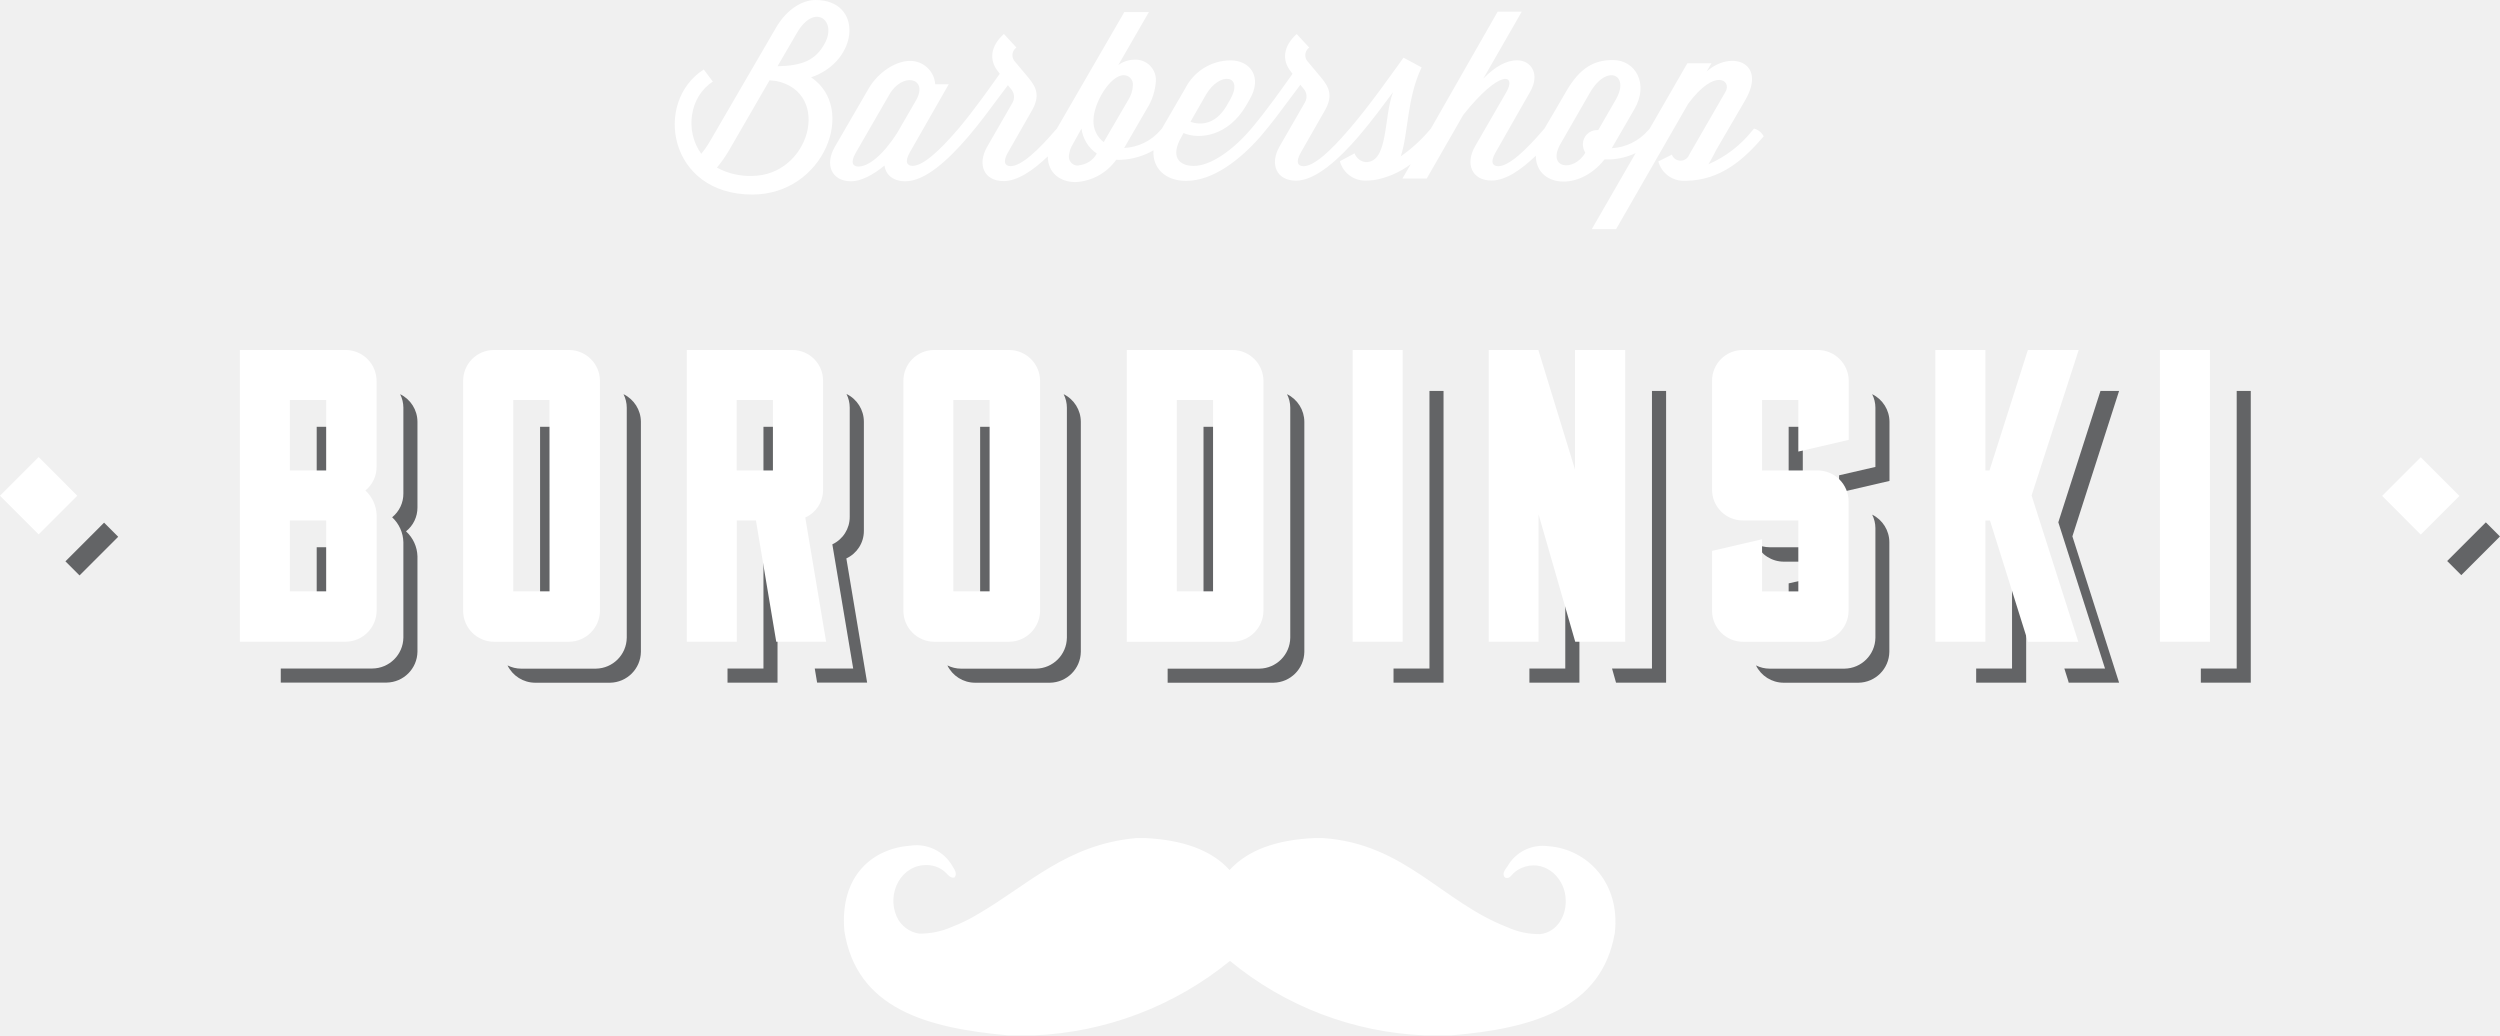
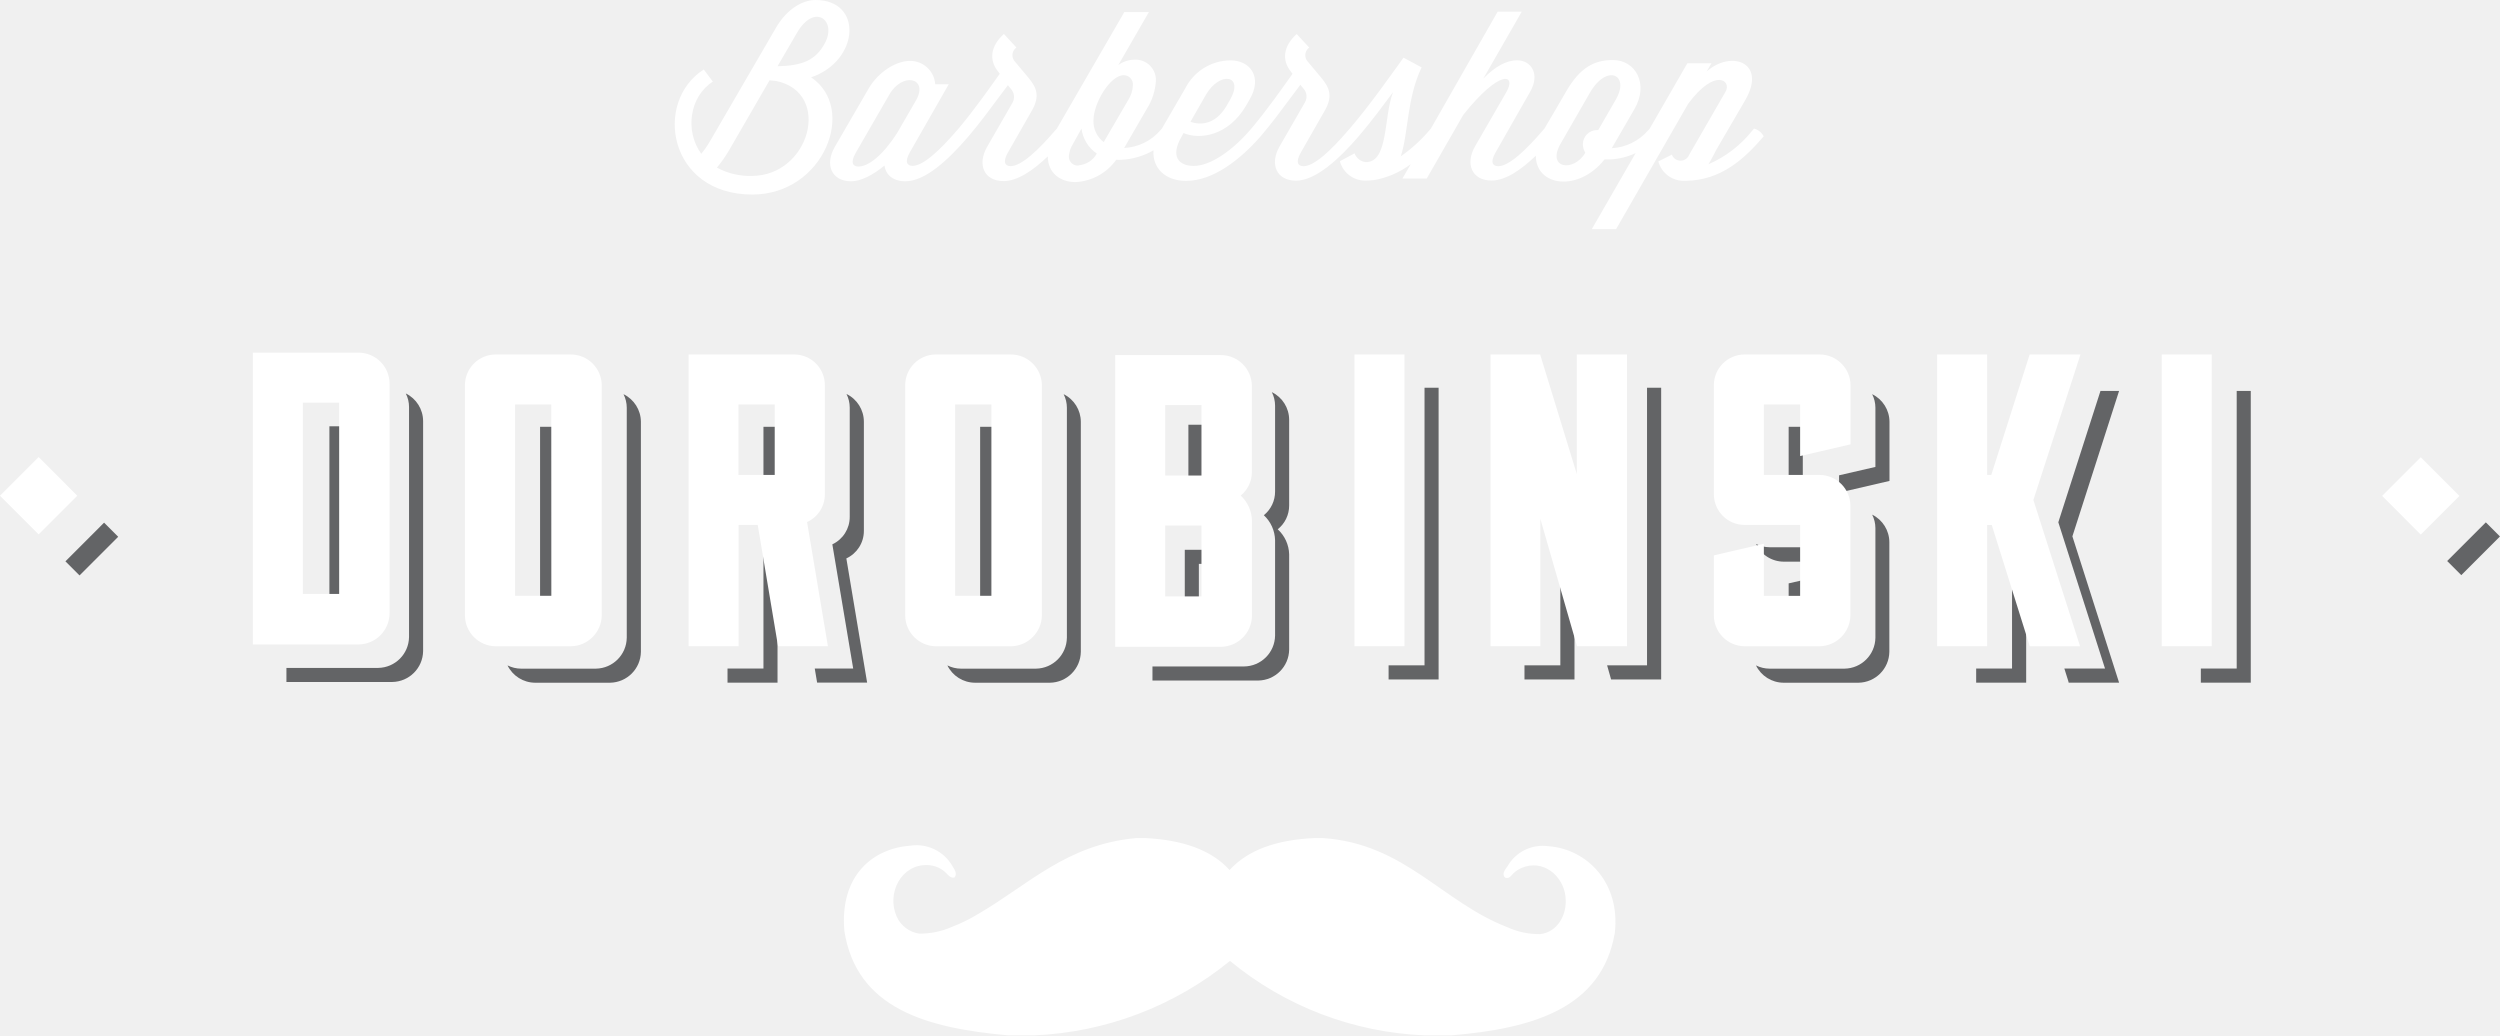
- <svg xmlns="http://www.w3.org/2000/svg" viewBox="0 0 369.44 153">
-   <path d="M119.86 11.43C127 9 127.59 0 120.51 0c-1.95 0-4.28 1.37-5.88 4.17L105 20.73a13.83 13.83 0 0 1-1.37 2c-2.46-3.39-1.74-8.45 1.71-10.67L104 10.27c-7.46 4.75-5.27 18.48 7.18 18.48 10.6-.01 15.52-12.75 8.68-17.32zM111.07 26a10.23 10.23 0 0 1-5.13-1.23 18.43 18.43 0 0 0 1.78-2.53l6-10.37 1 .1C123 13.72 119.69 26 111.07 26zm3.83-16.21l2.87-4.93c2.6-4.48 5.92-1.85 4.14 1.5-1.37 2.57-3.39 3.36-7.01 3.43z" fill="#fff" />
-   <path d="M259.21 19l-.24.27a16.74 16.74 0 0 1-6.5 5c.58-.92 1-1.92 1.47-2.67l3.93-6.74c3.32-5.64-2.05-7.53-5.68-4.28l.72-1.23h-3.56L243.79 19l-.24.27a7.66 7.66 0 0 1-5.37 2.63l3.35-5.78c2.16-3.73.17-7.25-3.18-7.25-2.74 0-4.86 1.09-6.91 4.65l-1.75 3-1.46 2.48-.19.22c-2.57 3-5.06 5.34-6.64 5.34-.79 0-1.23-.55-.41-2l5.13-9c1.54-2.7.07-4.65-1.92-4.65-1.54 0-3.18.85-5 2.7l5.68-9.89h-3.56L211.45 19l-.2.23A22.14 22.14 0 0 1 207 23.1c1.13-3.39.89-8.59 3.08-13.14l-2.67-1.44c-1.47 2-4.69 6.67-7.9 10.43l-.24.27c-2.57 3-5.06 5.34-6.64 5.34-.79 0-1.23-.55-.41-2l3.56-6.23c1.23-2.16.65-3.42-.51-4.82l-2-2.39a1.39 1.39 0 0 1 .09-2l.11-.09-1.85-2c-2 1.81-2.19 3.83-.92 5.47l.3.41c-1.57 2.22-3.69 5.23-6 8l-.24.27c-2.57 3-5.85 5.34-8.35 5.34-2.19 0-3.49-1.37-1.85-4.24l.34-.62c2.29 1 6.6.51 9.27-4.1l.51-.89c1.92-3.28.07-5.75-2.84-5.75a7.53 7.53 0 0 0-6.67 4.11L171.7 19l-.21.24a7.59 7.59 0 0 1-5.37 2.63l3.35-5.78a8.66 8.66 0 0 0 1.34-4.09A3 3 0 0 0 168 8.82h-.41a4.14 4.14 0 0 0-2.33.79l4.52-7.83h-3.63L156.18 19l-.19.21c-2.57 3-5.06 5.34-6.64 5.34-.79 0-1.23-.55-.41-2l3.56-6.23c1.23-2.16.65-3.42-.51-4.82l-2-2.39a1.39 1.39 0 0 1 .1-2l.11-.09-1.85-2c-2 1.81-2.19 3.83-.92 5.47l.31.41c-1.57 2.22-3.7 5.23-6 8l-.24.27c-2.57 3-5.06 5.34-6.64 5.34-.79 0-1.23-.55-.41-2l5.75-10.06h-2A3.7 3.7 0 0 0 134.44 9c-1.92 0-4.58 1.51-6.09 4.11l-5 8.62c-1.51 2.64-.44 5.06 2.43 5.06 1.44 0 3.22-.92 4.93-2.33.17 1.37 1.27 2.33 3.08 2.33 2.94 0 6.33-3.15 9.27-6.57 1.71-2 3-3.76 5.88-7.63l.48.58a1.75 1.75 0 0 1 .21 2l-3.76 6.53c-1.5 2.64-.44 5.06 2.43 5.06 2.06 0 4.34-1.55 6.54-3.65 0 2.43 1.81 3.8 4.11 3.8a7.87 7.87 0 0 0 6-3.3 6 6 0 0 0 .79 0 10.44 10.44 0 0 0 4.72-1.4c-.19 2.57 1.68 4.52 4.82 4.52 4 0 8-3.15 11-6.57 1.71-2 3-3.76 5.88-7.63l.48.58a1.75 1.75 0 0 1 .21 2l-3.76 6.53c-1.51 2.64-.44 5.06 2.43 5.06s6.33-3.15 9.27-6.57c2-2.33 3.8-4.82 5.06-6.5-1.4 3.7-.65 10.33-4 10.33a2 2 0 0 1-1.68-1.3L198 23.82a3.88 3.88 0 0 0 3.9 2.87 9.63 9.63 0 0 0 1-.07h.1a12.54 12.54 0 0 0 5.47-2.36l-1.22 2.12h3.59l5.4-9.41c5.48-6.88 7.9-6 6.36-3.35l-4.62 8c-1.51 2.63-.44 5.06 2.43 5.06 2.07 0 4.35-1.56 6.55-3.67 0 4.54 6.29 5.42 10.15.55h.79a9.8 9.8 0 0 0 3.81-.94l-6.48 11.24h3.59l10.64-18.51c4-5.41 6.47-3.42 5.54-1.81l-5.37 9.31a1.37 1.37 0 0 1-2.57 0l-2 1a3.88 3.88 0 0 0 3.9 2.87h.21c5.17-.1 8.55-3.18 11.46-6.57a2.25 2.25 0 0 0-1.42-1.15zm-81-5c2.05-3.52 5.68-2.94 3.56.75l-.51.89c-1.71 2.91-4 2.84-5.34 2.36zm-45.61 5.61c-2.16 3.39-4.28 5-5.75 5-.79 0-1.23-.55-.41-2l5-8.66c1.92-3.32 5.71-2.46 4 .75zm26.79 4.86a1.33 1.33 0 0 1-1.44-1.37 4 4 0 0 1 .62-1.85l1.25-2.25a5.23 5.23 0 0 0 2.26 3.69 3.34 3.34 0 0 1-2.7 1.74zM163.1 21a3.84 3.84 0 0 1-1.51-3.22c0-2.53 2.46-6.67 4.48-6.67a1.36 1.36 0 0 1 1.34 1.54 4.33 4.33 0 0 1-.68 2.12zm73.08-1.78H236a2.1 2.1 0 0 0-2.09 2.11 2.34 2.34 0 0 0 .34 1.2v.07c-1.68 2.87-5.75 2.33-3.63-1.37l2.7-4.69 1.68-2.92c2.5-4.24 5.92-2.57 3.76 1.13zM-.004 73.257l5.714-5.713 5.712 5.715-5.714 5.712zm352.023.026l5.714-5.713 5.713 5.715-5.715 5.712z" fill="#fff" />
-   <path fill="#636466" d="M46.8 73.48h2.08v-8.32h3.27v-2.09H46.8v10.41zM61.69 75V62.32a4.56 4.56 0 0 0-2.56-4.07 4.46 4.46 0 0 1 .48 2v12.68a4.47 4.47 0 0 1-1.66 3.51 5.2 5.2 0 0 1 1.66 3.69v14.1A4.63 4.63 0 0 1 55 98.79H41.49v2.08h15.64a4.63 4.63 0 0 0 4.56-4.56v-14.1A5.19 5.19 0 0 0 60 78.52 4.47 4.47 0 0 0 61.69 75z" />
-   <path fill="#636466" d="M46.8 91.34h2.08v-8.39h3.27v-2.08H46.8v10.47zm33.01 0h2.08V65.16h3.27v-2.09h-5.35v28.27z" />
-   <path d="M92.14 58.25a4.46 4.46 0 0 1 .48 2v34a4.63 4.63 0 0 1-4.56 4.56H77a4.5 4.5 0 0 1-2-.48 4.56 4.56 0 0 0 4.07 2.56h11.08a4.63 4.63 0 0 0 4.56-4.56v-34a4.57 4.57 0 0 0-2.57-4.08zm20.68 15.23h2.08v-8.32h3.28v-2.09h-5.36v10.41zm12.25 9.04a4.47 4.47 0 0 0 2.59-4.06V62.32a4.56 4.56 0 0 0-2.57-4.1 4.55 4.55 0 0 1 .48 2v16.15a4.46 4.46 0 0 1-2.57 4.07l3.08 18.35h-5.68l.35 2.08h7.39zm-9.42-1.65h-2.83v17.92h-5.31v2.09h7.39V82.95h1.1l-.35-2.08zm29.19 10.47h2.09V65.16h3.27v-2.09h-5.36v28.27z" fill="#636466" />
-   <path d="M157.18 58.25a4.45 4.45 0 0 1 .48 2v34a4.63 4.63 0 0 1-4.56 4.56H142a4.49 4.49 0 0 1-2-.48 4.56 4.56 0 0 0 4.07 2.56h11.09a4.63 4.63 0 0 0 4.56-4.56v-34a4.57 4.57 0 0 0-2.54-4.08zm20.67 33.09h2.09V65.16h3.27v-2.09h-5.36v28.27z" fill="#636466" />
-   <path d="M190.19 58.25a4.46 4.46 0 0 1 .48 2v34a4.63 4.63 0 0 1-4.56 4.56h-13.56v2.08h15.64a4.63 4.63 0 0 0 4.56-4.56v-34a4.57 4.57 0 0 0-2.56-4.08zm21.05-.48v41.02h-5.31v2.09h7.39V57.77h-2.08zm32.88 0v41.02h-5.9l.59 2.09h7.4V57.77h-2.09zm-12.81 22.18v18.84h-5.3v2.09h7.39V87.19l-2.09-7.24zM263.58 83h6.11v-2.13h-8.19a4.51 4.51 0 0 1-2-.48 4.53 4.53 0 0 0 4.08 2.61zm2.83 2.73l-2.09.48v5.13h2.09v-5.61zm10.25-27.48a4.46 4.46 0 0 1 .48 2V69l-5.37 1.24v2.56l7.45-1.73v-8.75a4.56 4.56 0 0 0-2.56-4.07z" fill="#636466" />
-   <path d="M276.66 76.05a4.46 4.46 0 0 1 .48 2v16.2a4.63 4.63 0 0 1-4.56 4.56h-11.09a4.5 4.5 0 0 1-2-.48 4.56 4.56 0 0 0 4.07 2.56h11.08a4.63 4.63 0 0 0 4.56-4.56V80.12a4.56 4.56 0 0 0-2.54-4.07zm-12.34-12.98v10.41h2.09v-8.32h3.27v-2.09h-5.36zm33.69 17.8h-.68v17.92h-5.3v2.09h7.39V85.35l-1.41-4.48zm15.14-23.1h-2.75l-6.23 19.41 6.9 21.61h-6.01l.58 1.84.06.25h7.45l-6.9-21.62 6.9-21.49zm17.38 0v41.02h-5.3v2.09h7.38V57.77h-2.08z" fill="#636466" />
-   <path d="M167.9 123.85h1.41c5.43.28 9.69 1.73 12.39 4.72 2.74-3 7-4.46 12.46-4.72h1.35c12.11.82 17.63 9.5 27.3 13.19a11.12 11.12 0 0 0 4.79 1c2.48-.27 4.06-2.78 3.74-5.58-.34-3-3.28-5.61-6.56-4.17a4.32 4.32 0 0 0-1.17.8c-.25.23-.53.83-1.17.61-.6-.5 0-1.23.31-1.65a6 6 0 0 1 6.07-3c5.63.4 10.67 5.34 9.81 12.82C236.71 149 226.53 152 214.46 153h-3.93a48.28 48.28 0 0 1-28.77-11 49.07 49.07 0 0 1-28.9 11H149c-12.16-1.07-22.44-4-24.23-15.46-.68-8.16 4.18-12.17 9.82-12.58a6.11 6.11 0 0 1 6.14 3c.28.46.8 1.17.31 1.72-.61.11-.91-.37-1.17-.61a4 4 0 0 0-2.82-1.23c-3.86-.14-6.08 4.15-4.54 7.61a4.33 4.33 0 0 0 3.37 2.52 11.69 11.69 0 0 0 4.79-1 23.84 23.84 0 0 0 3.87-1.9c7.35-4.26 13.1-10.31 23.36-11.22z" fill="#fff" />
-   <path fill="#636466" d="M361.634 82.906l5.713-5.714 2.086 2.085-5.713 5.715zM9.667 82.95l5.713-5.714 2.086 2.086-5.713 5.713z" />
-   <path d="M55.65 69A4.47 4.47 0 0 1 54 72.48a5.2 5.2 0 0 1 1.66 3.69v14.1a4.63 4.63 0 0 1-4.56 4.56H35.45V51.72h15.64a4.59 4.59 0 0 1 4.56 4.56zm-7.45-9.89h-5.36v10.41h5.36zm0 17.8h-5.36v10.47h5.36zm35.9-25.19a4.59 4.59 0 0 1 4.56 4.56v34a4.63 4.63 0 0 1-4.56 4.56H73a4.59 4.59 0 0 1-4.56-4.56v-34A4.55 4.55 0 0 1 73 51.72h11.1zm-2.9 7.39h-5.35v28.27h5.36zm33.51 35.72l-3-17.92h-2.83v17.92h-7.39V51.72h15.64a4.53 4.53 0 0 1 4.5 4.56v16.14a4.47 4.47 0 0 1-2.63 4.06l3.08 18.35zm-.49-35.72h-5.36v10.41h5.36zm34.92-7.39a4.59 4.59 0 0 1 4.56 4.56v34a4.63 4.63 0 0 1-4.56 4.56h-11.08a4.59 4.59 0 0 1-4.56-4.56v-34a4.55 4.55 0 0 1 4.5-4.56h11.1zm-2.9 7.39h-5.36v28.27h5.36zm35.91-7.39a4.59 4.59 0 0 1 4.56 4.56v34a4.63 4.63 0 0 1-4.56 4.56h-15.64V51.72zm-2.89 7.39h-5.36v28.27h5.36zm20.63-7.39h7.39v43.11h-7.39zm40.28 0v43.11h-7.39L227.36 76v18.83H220V51.72h7.33l5.42 17.67V51.72zm28.45 17.8a4.59 4.59 0 0 1 4.56 4.56v16.2a4.63 4.63 0 0 1-4.56 4.56h-11.08a4.59 4.59 0 0 1-4.54-4.56v-8.87l7.39-1.72v7.7h5.36V76.91h-8.19a4.55 4.55 0 0 1-4.56-4.54V56.28a4.55 4.55 0 0 1 4.54-4.56h11.1a4.59 4.59 0 0 1 4.56 4.56V65l-7.45 1.73v-7.62h-5.36v10.41zm31.6 3.7l6.9 21.62h-7.45l-.06-.25-5.54-17.67h-.68v17.91H286V51.72h7.39v17.8h.61l5.67-17.8h7.51zm18.97-21.5h7.39v43.11h-7.39z" fill="#fff" />
+ <svg xmlns="http://www.w3.org/2000/svg" viewBox="0 0 369.44 153" version="1.1" id="svg98">
+   <defs id="defs102" />
+   <path d="M119.86 11.43C127 9 127.59 0 120.51 0c-1.95 0-4.28 1.37-5.88 4.17L105 20.73a13.83 13.83 0 0 1-1.37 2c-2.46-3.39-1.74-8.45 1.71-10.67L104 10.27c-7.46 4.75-5.27 18.48 7.18 18.48 10.6-.01 15.52-12.75 8.68-17.32zM111.07 26a10.23 10.23 0 0 1-5.13-1.23 18.43 18.43 0 0 0 1.78-2.53l6-10.37 1 .1C123 13.72 119.69 26 111.07 26zm3.83-16.21l2.87-4.93c2.6-4.48 5.92-1.85 4.14 1.5-1.37 2.57-3.39 3.36-7.01 3.43z" fill="#fff" id="path76" />
+   <path d="M259.21 19l-.24.27a16.74 16.74 0 0 1-6.5 5c.58-.92 1-1.92 1.47-2.67l3.93-6.74c3.32-5.64-2.05-7.53-5.68-4.28l.72-1.23h-3.56L243.79 19l-.24.27a7.66 7.66 0 0 1-5.37 2.63l3.35-5.78c2.16-3.73.17-7.25-3.18-7.25-2.74 0-4.86 1.09-6.91 4.65l-1.75 3-1.46 2.48-.19.22c-2.57 3-5.06 5.34-6.64 5.34-.79 0-1.23-.55-.41-2l5.13-9c1.54-2.7.07-4.65-1.92-4.65-1.54 0-3.18.85-5 2.7l5.68-9.89h-3.56L211.45 19l-.2.23A22.14 22.14 0 0 1 207 23.1c1.13-3.39.89-8.59 3.08-13.14l-2.67-1.44c-1.47 2-4.69 6.67-7.9 10.43l-.24.27c-2.57 3-5.06 5.34-6.64 5.34-.79 0-1.23-.55-.41-2l3.56-6.23c1.23-2.16.65-3.42-.51-4.82l-2-2.39a1.39 1.39 0 0 1 .09-2l.11-.09-1.85-2c-2 1.81-2.19 3.83-.92 5.47l.3.41c-1.57 2.22-3.69 5.23-6 8l-.24.27c-2.57 3-5.85 5.34-8.35 5.34-2.19 0-3.49-1.37-1.85-4.24l.34-.62c2.29 1 6.6.51 9.27-4.1l.51-.89c1.92-3.28.07-5.75-2.84-5.75a7.53 7.53 0 0 0-6.67 4.11L171.7 19l-.21.24a7.59 7.59 0 0 1-5.37 2.63l3.35-5.78a8.66 8.66 0 0 0 1.34-4.09A3 3 0 0 0 168 8.82h-.41a4.14 4.14 0 0 0-2.33.79l4.52-7.83h-3.63L156.18 19l-.19.21c-2.57 3-5.06 5.34-6.64 5.34-.79 0-1.23-.55-.41-2l3.56-6.23c1.23-2.16.65-3.42-.51-4.82l-2-2.39a1.39 1.39 0 0 1 .1-2l.11-.09-1.85-2c-2 1.81-2.19 3.83-.92 5.47l.31.41c-1.57 2.22-3.7 5.23-6 8l-.24.27c-2.57 3-5.06 5.34-6.64 5.34-.79 0-1.23-.55-.41-2l5.75-10.06h-2A3.7 3.7 0 0 0 134.44 9c-1.92 0-4.58 1.51-6.09 4.11l-5 8.62c-1.51 2.64-.44 5.06 2.43 5.06 1.44 0 3.22-.92 4.93-2.33.17 1.37 1.27 2.33 3.08 2.33 2.94 0 6.33-3.15 9.27-6.57 1.71-2 3-3.76 5.88-7.63l.48.58a1.75 1.75 0 0 1 .21 2l-3.76 6.53c-1.5 2.64-.44 5.06 2.43 5.06 2.06 0 4.34-1.55 6.54-3.65 0 2.43 1.81 3.8 4.11 3.8a7.87 7.87 0 0 0 6-3.3 6 6 0 0 0 .79 0 10.44 10.44 0 0 0 4.72-1.4c-.19 2.57 1.68 4.52 4.82 4.52 4 0 8-3.15 11-6.57 1.71-2 3-3.76 5.88-7.63l.48.58a1.75 1.75 0 0 1 .21 2l-3.76 6.53c-1.51 2.64-.44 5.06 2.43 5.06s6.33-3.15 9.27-6.57c2-2.33 3.8-4.82 5.06-6.5-1.4 3.7-.65 10.33-4 10.33a2 2 0 0 1-1.68-1.3L198 23.82a3.88 3.88 0 0 0 3.9 2.87 9.63 9.63 0 0 0 1-.07h.1a12.54 12.54 0 0 0 5.47-2.36l-1.22 2.12h3.59l5.4-9.41c5.48-6.88 7.9-6 6.36-3.35l-4.62 8c-1.51 2.63-.44 5.06 2.43 5.06 2.07 0 4.35-1.56 6.55-3.67 0 4.54 6.29 5.42 10.15.55h.79a9.8 9.8 0 0 0 3.81-.94l-6.48 11.24h3.59l10.64-18.51c4-5.41 6.47-3.42 5.54-1.81l-5.37 9.31a1.37 1.37 0 0 1-2.57 0l-2 1a3.88 3.88 0 0 0 3.9 2.87h.21c5.17-.1 8.55-3.18 11.46-6.57a2.25 2.25 0 0 0-1.42-1.15zm-81-5c2.05-3.52 5.68-2.94 3.56.75l-.51.89c-1.71 2.91-4 2.84-5.34 2.36zm-45.61 5.61c-2.16 3.39-4.28 5-5.75 5-.79 0-1.23-.55-.41-2l5-8.66c1.92-3.32 5.71-2.46 4 .75zm26.79 4.86a1.33 1.33 0 0 1-1.44-1.37 4 4 0 0 1 .62-1.85l1.25-2.25a5.23 5.23 0 0 0 2.26 3.69 3.34 3.34 0 0 1-2.7 1.74zM163.1 21a3.84 3.84 0 0 1-1.51-3.22c0-2.53 2.46-6.67 4.48-6.67a1.36 1.36 0 0 1 1.34 1.54 4.33 4.33 0 0 1-.68 2.12zm73.08-1.78H236a2.1 2.1 0 0 0-2.09 2.11 2.34 2.34 0 0 0 .34 1.2v.07c-1.68 2.87-5.75 2.33-3.63-1.37l2.7-4.69 1.68-2.92c2.5-4.24 5.92-2.57 3.76 1.13zM-.004 73.257l5.714-5.713 5.712 5.715-5.714 5.712zm352.023.026l5.714-5.713 5.713 5.715-5.715 5.712z" fill="#fff" id="path78" />
+   <path fill="#636466" d="m 79.81,91.34 h 2.08 V 65.16 h 3.27 v -2.09 h -5.35 z" id="path82" />
+   <path d="M92.14 58.25a4.46 4.46 0 0 1 .48 2v34a4.63 4.63 0 0 1-4.56 4.56H77a4.5 4.5 0 0 1-2-.48 4.56 4.56 0 0 0 4.07 2.56h11.08a4.63 4.63 0 0 0 4.56-4.56v-34a4.57 4.57 0 0 0-2.57-4.08zm20.68 15.23h2.08v-8.32h3.28v-2.09h-5.36v10.41zm12.25 9.04a4.47 4.47 0 0 0 2.59-4.06V62.32a4.56 4.56 0 0 0-2.57-4.1 4.55 4.55 0 0 1 .48 2v16.15a4.46 4.46 0 0 1-2.57 4.07l3.08 18.35h-5.68l.35 2.08h7.39zm-9.42-1.65h-2.83v17.92h-5.31v2.09h7.39V82.95h1.1l-.35-2.08zm29.19 10.47h2.09V65.16h3.27v-2.09h-5.36v28.27z" fill="#636466" id="path84" />
+   <path d="m 157.18,58.25 c 0.314,0.62 0.478,1.305 0.48,2 v 34 c -0.038,2.503 -2.057,4.522 -4.56,4.56 H 142 c -0.695,-0.003 -1.379,-0.167 -2,-0.48 0.76,1.557 2.337,2.549 4.07,2.56 h 11.09 c 2.503,-0.038 4.522,-2.057 4.56,-4.56 v -34 c -0.005,-1.731 -0.989,-3.311 -2.54,-4.08 z" fill="#636466" id="path86" />
+   <path d="m 263.58,83 h 6.11 v -2.13 h -8.19 c -0.695,-0.004 -1.379,-0.168 -2,-0.48 0.742,1.585 2.33,2.601 4.08,2.61 z m 2.83,2.73 -2.09,0.48 v 5.13 h 2.09 z m 10.25,-27.48 c 0.314,0.62 0.478,1.305 0.48,2 V 69 l -5.37,1.24 v 2.56 l 7.45,-1.73 v -8.75 c -0.011,-1.733 -1.003,-3.31 -2.56,-4.07 z" fill="#636466" id="path88" style="display: inline" />
+   <path d="M276.66 76.05a4.46 4.46 0 0 1 .48 2v16.2a4.63 4.63 0 0 1-4.56 4.56h-11.09a4.5 4.5 0 0 1-2-.48 4.56 4.56 0 0 0 4.07 2.56h11.08a4.63 4.63 0 0 0 4.56-4.56V80.12a4.56 4.56 0 0 0-2.54-4.07zm-12.34-12.98v10.41h2.09v-8.32h3.27v-2.09h-5.36zm33.69 17.8h-.68v17.92h-5.3v2.09h7.39V85.35l-1.41-4.48zm15.14-23.1h-2.75l-6.23 19.41 6.9 21.61h-6.01l.58 1.84.06.25h7.45l-6.9-21.62 6.9-21.49zm17.38 0v41.02h-5.3v2.09h7.38V57.77h-2.08z" fill="#636466" id="path90" />
+   <path d="M167.9 123.85h1.41c5.43.28 9.69 1.73 12.39 4.72 2.74-3 7-4.46 12.46-4.72h1.35c12.11.82 17.63 9.5 27.3 13.19a11.12 11.12 0 0 0 4.79 1c2.48-.27 4.06-2.78 3.74-5.58-.34-3-3.28-5.61-6.56-4.17a4.32 4.32 0 0 0-1.17.8c-.25.23-.53.83-1.17.61-.6-.5 0-1.23.31-1.65a6 6 0 0 1 6.07-3c5.63.4 10.67 5.34 9.81 12.82C236.71 149 226.53 152 214.46 153h-3.93a48.28 48.28 0 0 1-28.77-11 49.07 49.07 0 0 1-28.9 11H149c-12.16-1.07-22.44-4-24.23-15.46-.68-8.16 4.18-12.17 9.82-12.58a6.11 6.11 0 0 1 6.14 3c.28.46.8 1.17.31 1.72-.61.11-.91-.37-1.17-.61a4 4 0 0 0-2.82-1.23c-3.86-.14-6.08 4.15-4.54 7.61a4.33 4.33 0 0 0 3.37 2.52 11.69 11.69 0 0 0 4.79-1 23.84 23.84 0 0 0 3.87-1.9c7.35-4.26 13.1-10.31 23.36-11.22z" fill="#fff" id="path92" />
+   <path fill="#636466" d="M361.634 82.906l5.713-5.714 2.086 2.085-5.713 5.715zM9.667 82.95l5.713-5.714 2.086 2.086-5.713 5.713z" id="path94" />
+   <path fill="#636466" d="m 175.616,73.177 h 2.08 v -8.32 h 3.27 v -2.09 h -5.35 z m 14.89,1.52 v -12.68 a 4.56,4.56 0 0 0 -2.56,-4.07 4.46,4.46 0 0 1 0.48,2 v 12.68 a 4.47,4.47 0 0 1 -1.66,3.51 5.2,5.2 0 0 1 1.66,3.69 v 14.1 a 4.63,4.63 0 0 1 -4.61,4.56 h -13.51 v 2.08 h 15.64 a 4.63,4.63 0 0 0 4.56,-4.56 V 81.907 a 5.19,5.19 0 0 0 -1.69,-3.69 4.47,4.47 0 0 0 1.69,-3.52 z" id="path80-6" />
+   <path d="m 59.966,58.141 c 0.314,0.62 0.478,1.305 0.48,2 v 34 c -0.038,2.503 -2.057,4.522 -4.56,4.56 h -13.56 v 2.08 h 15.64 c 2.503,-0.038 4.522,-2.057 4.56,-4.56 v -34 c -0.009,-1.736 -1.001,-3.317 -2.56,-4.08 z" fill="#636466" id="path88-2" style="display: inline" />
+   <path d="m 48.678,91.266 h 2.09 v -26.18 h 3.27 v -2.09 h -5.36 z" fill="#636466" id="path86-2" />
+   <path fill="#636466" d="m 175.082,91.716 h 2.08 v -8.39 h 3.27 v -2.08 h -5.35 z" id="path82-0" />
+   <path d="M 210.511,57.297 V 98.317 h -5.31 v 2.09 h 7.39 V 57.297 Z m 32.88,0 V 98.317 h -5.9 l 0.59,2.09 h 7.4 V 57.297 Z m -12.81,22.18 V 98.317 h -5.3 v 2.09 h 7.39 V 86.717 Z" fill="#636466" id="path88-9" style="display: inline" />
+   <path d="m 84.365,52.383 c 2.512,0.016 4.544,2.048 4.56,4.56 v 34 c -0.038,2.503 -2.057,4.522 -4.56,4.56 h -11.1 c -2.512,-0.016 -4.544,-2.048 -4.56,-4.56 V 56.943 c -0.006,-2.521 2.039,-4.566 4.56,-4.56 z m -2.9,7.39 h -5.35 v 28.27 h 5.36 z m 33.51,35.72 -3,-17.92 h -2.83 v 17.92 h -7.39 V 52.383 h 15.64 c 2.502,0.017 4.517,2.058 4.5,4.56 v 16.14 c -0.005,1.752 -1.034,3.339 -2.63,4.06 l 3.08,18.35 z m -0.49,-35.72 h -5.36 v 10.41 h 5.36 z m 34.92,-7.39 c 2.512,0.016 4.544,2.048 4.56,4.56 v 34 c -0.038,2.503 -2.057,4.522 -4.56,4.56 h -11.08 c -2.512,-0.016 -4.544,-2.048 -4.56,-4.56 V 56.943 c -0.006,-2.497 2.003,-4.533 4.5,-4.56 h 11.1 z m -2.9,7.39 h -5.36 v 28.27 h 5.36 z m 53.65,-7.39 h 7.39 v 43.11 h -7.39 z m 40.28,0 v 43.11 h -7.39 l -5.42,-18.83 v 18.83 h -7.36 V 52.383 h 7.33 l 5.42,17.67 V 52.383 Z m 28.45,17.8 c 2.512,0.016 4.544,2.048 4.56,4.56 v 16.2 c -0.038,2.503 -2.057,4.522 -4.56,4.56 h -11.08 c -2.504,-0.027 -4.524,-2.056 -4.54,-4.56 v -8.87 l 7.39,-1.72 v 7.7 h 5.36 v -10.48 h -8.19 c -2.513,0.005 -4.554,-2.027 -4.56,-4.54 V 56.943 c -0.006,-2.513 2.027,-4.554 4.54,-4.56 h 11.1 c 2.512,0.016 4.544,2.048 4.56,4.56 v 8.72 l -7.45,1.73 v -7.62 h -5.36 v 10.41 z m 31.6,3.7 6.9,21.62 h -7.45 l -0.06,-0.25 -5.54,-17.67 h -0.68 v 17.91 h -7.39 V 52.383 h 7.39 v 17.8 h 0.61 l 5.67,-17.8 h 7.51 z m 18.97,-21.5 h 7.39 v 43.11 h -7.39 z" fill="#ffffff" id="path96-6" />
+   <path d="m 53.009,52.114 c 2.512,0.016 4.544,2.048 4.56,4.56 v 34 c -0.038,2.503 -2.057,4.522 -4.56,4.56 H 37.369 v -43.12 z m -2.89,7.39 h -5.36 v 28.27 h 5.36 z" fill="#ffffff" id="path96-3" />
+   <path d="m 184.998,69.753 c 0.004,1.35 -0.603,2.629 -1.65,3.48 1.029,0.955 1.628,2.286 1.66,3.69 v 14.1 c -0.038,2.503 -2.057,4.522 -4.56,4.56 h -15.65 v -43.11 h 15.64 c 2.512,0.016 4.544,2.048 4.56,4.56 z m -7.45,-9.89 h -5.36 v 10.41 h 5.36 z m 0,17.8 h -5.36 v 10.47 h 5.36 z" fill="#ffffff" id="path96" />
</svg>
